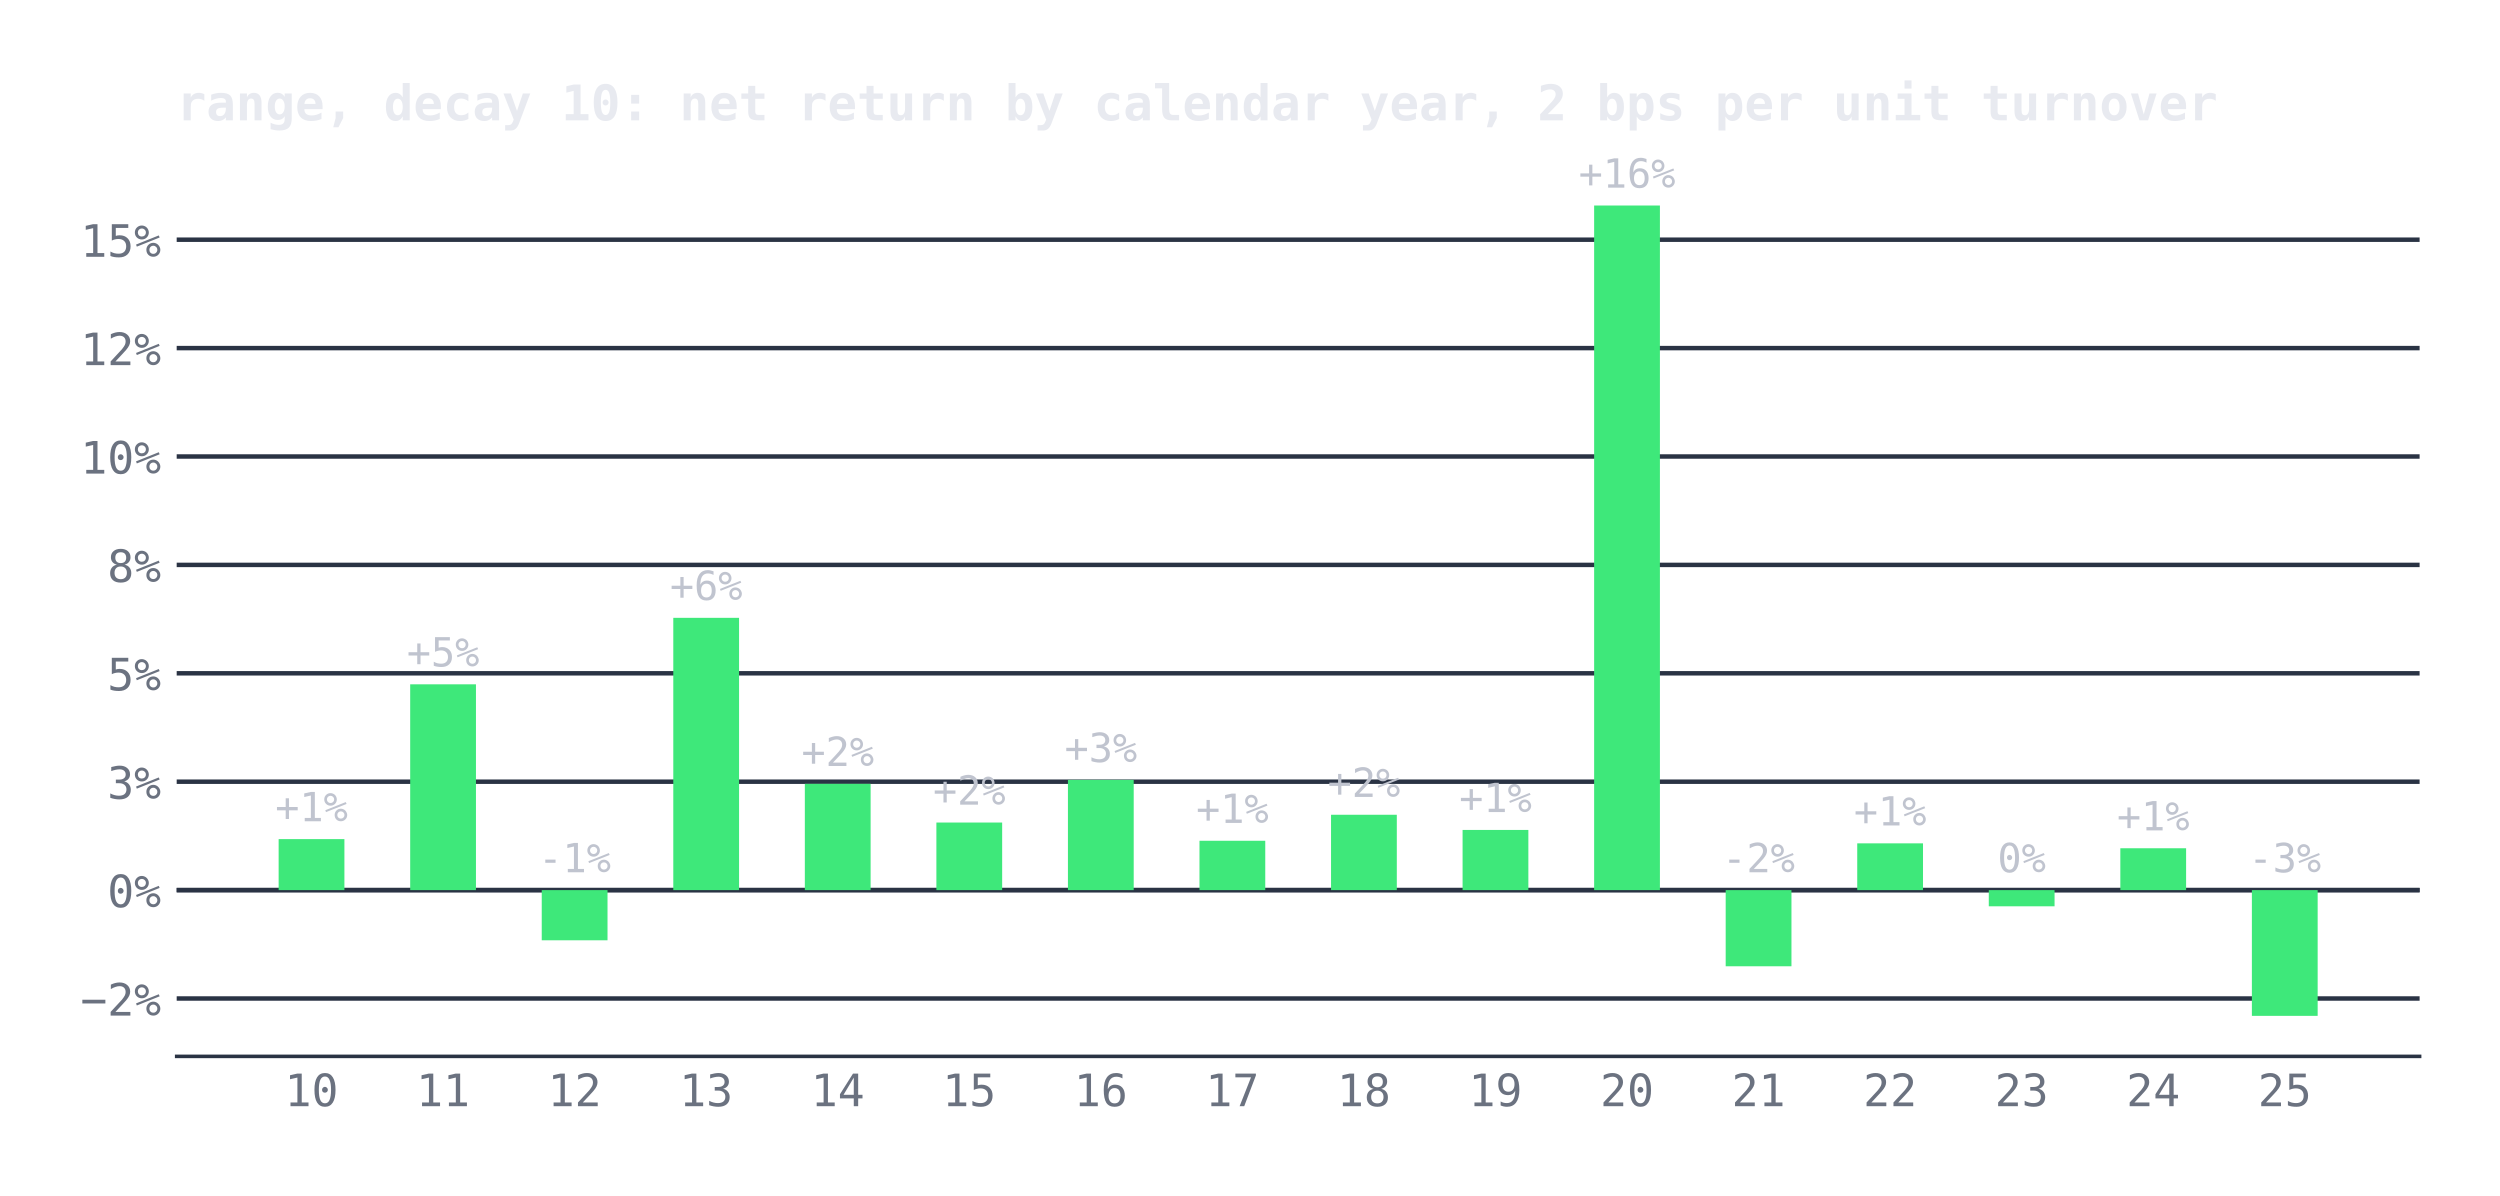
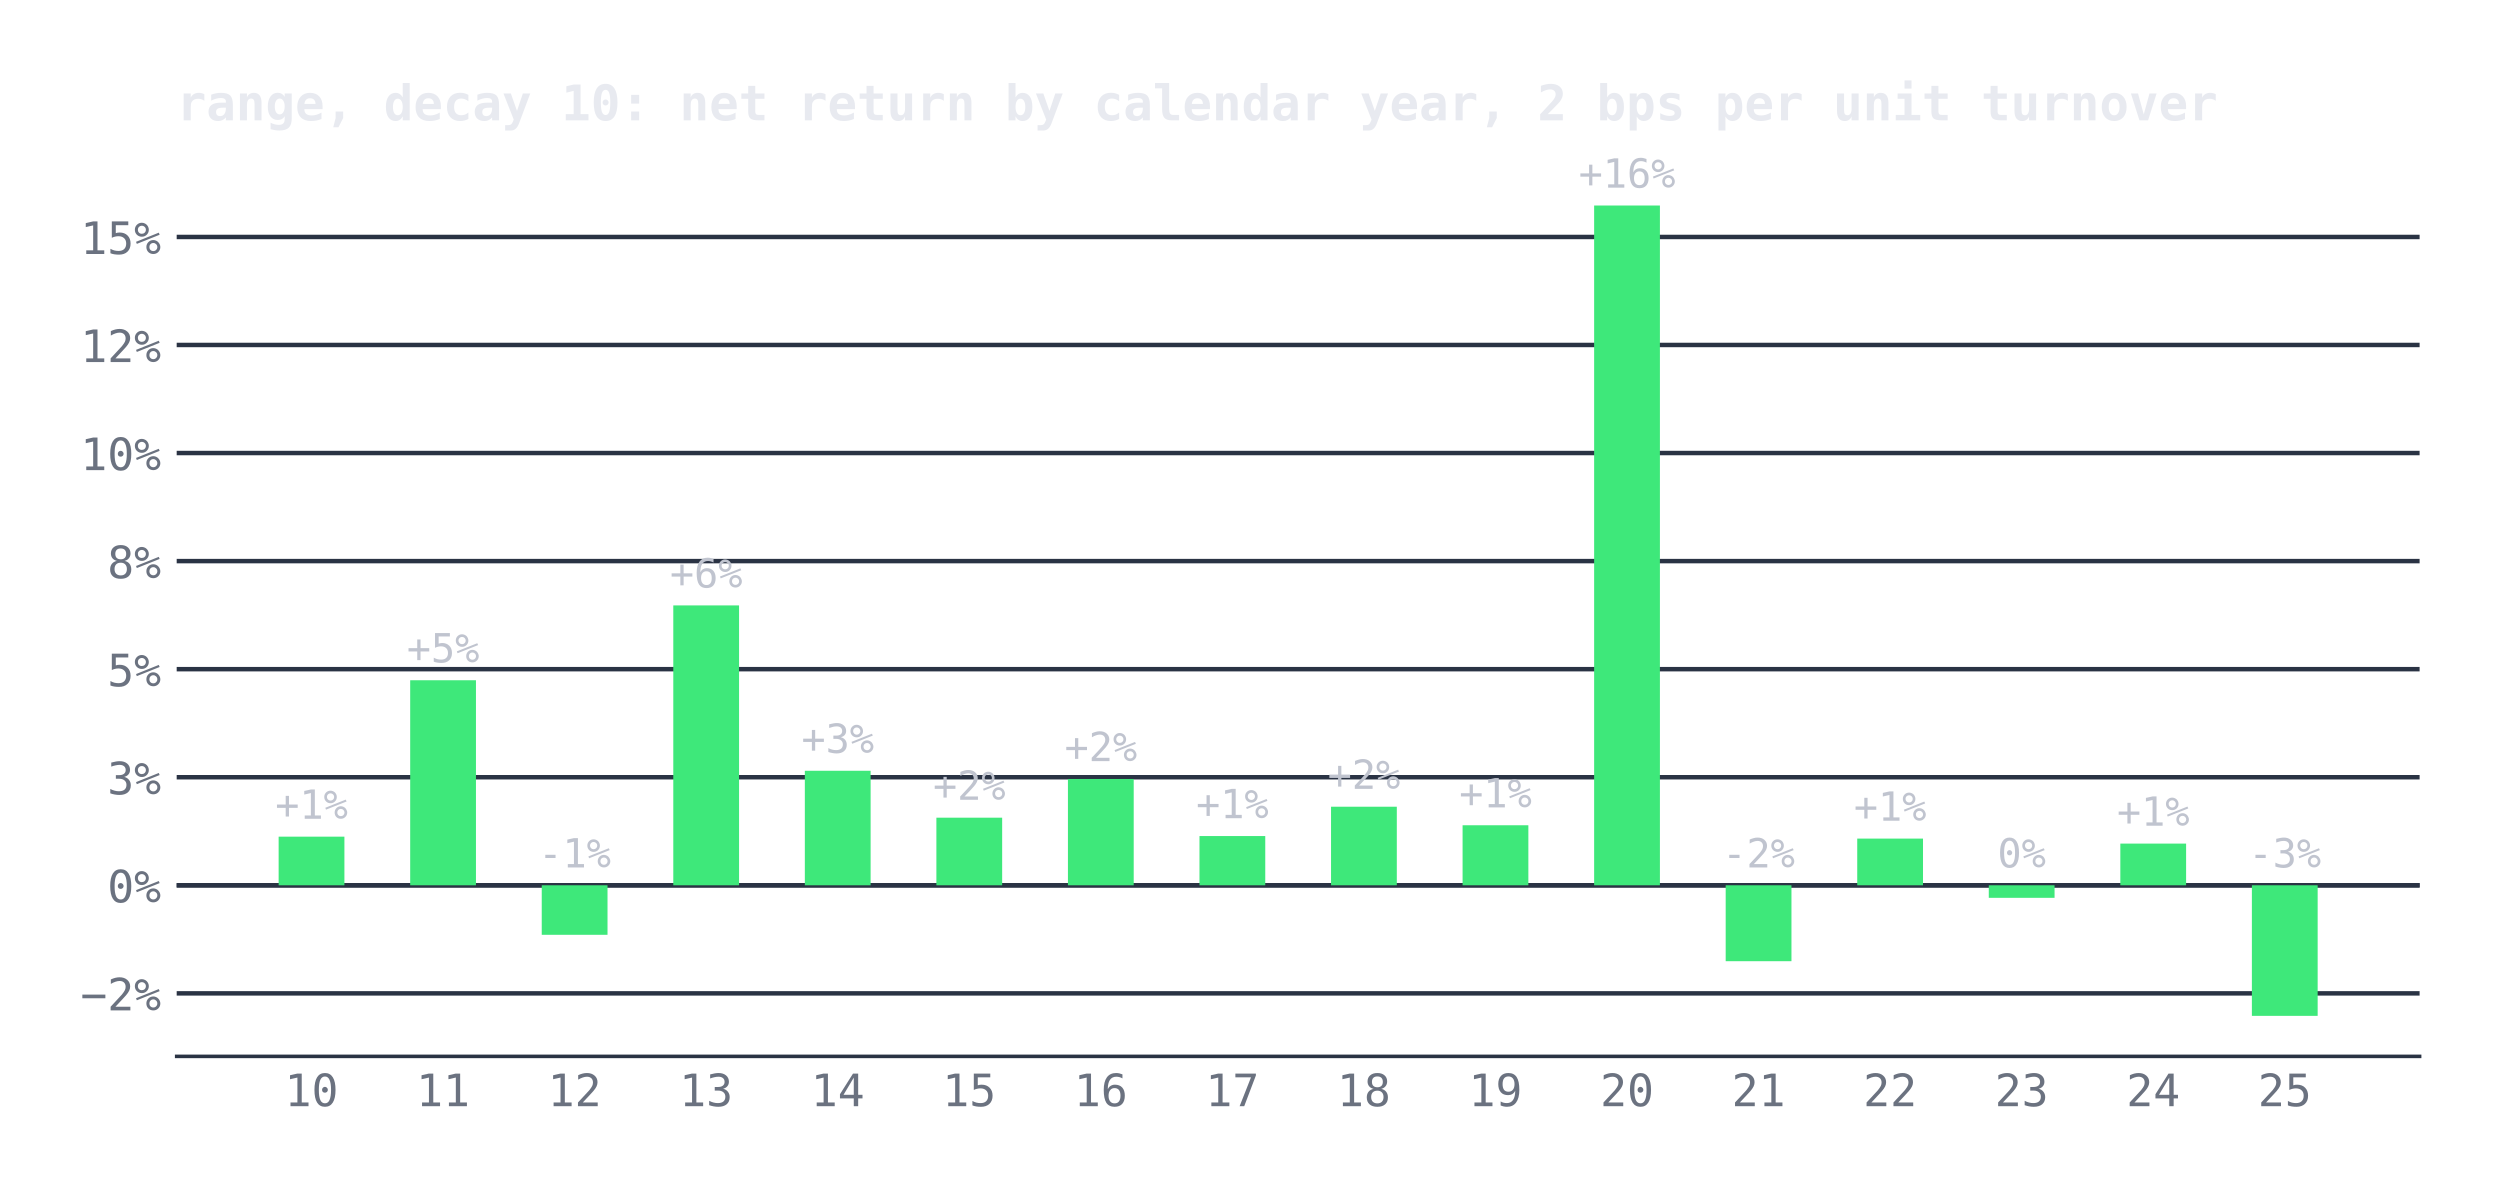
<svg xmlns="http://www.w3.org/2000/svg" width="559.761pt" height="267.758pt" viewBox="0 0 559.761 267.758" version="1.1">
  <defs>
    <style type="text/css">*{stroke-linejoin: round; stroke-linecap: butt}</style>
  </defs>
  <g id="figure_1">
    <g id="patch_1">
      <path d="M 0 267.758  L 559.761 267.758  L 559.761 0  L 0 0  L 0 267.758  z " style="fill: none" />
    </g>
    <g id="axes_1">
      <g id="patch_2">
        <path d="M 39.561 236.527  L 541.761 236.527  L 541.761 36.943  L 39.561 36.943  L 39.561 236.527  z " style="fill: none" />
      </g>
      <g id="matplotlib.axis_1">
        <g id="xtick_1">
          <g id="line2d_1" />
          <g id="text_1">
            <text style="font-size: 10px; font-family: 'IBM Plex Mono, DejaVu Sans Mono, monospace', monospace; text-anchor: middle; fill: #6b7280" x="69.752" y="247.678" transform="rotate(-0 69.75185 247.6782)">10</text>
          </g>
        </g>
        <g id="xtick_2">
          <g id="line2d_2" />
          <g id="text_2">
            <text style="font-size: 10px; font-family: 'IBM Plex Mono, DejaVu Sans Mono, monospace', monospace; text-anchor: middle; fill: #6b7280" x="99.206" y="247.678" transform="rotate(-0 99.20639 247.6782)">11</text>
          </g>
        </g>
        <g id="xtick_3">
          <g id="line2d_3" />
          <g id="text_3">
            <text style="font-size: 10px; font-family: 'IBM Plex Mono, DejaVu Sans Mono, monospace', monospace; text-anchor: middle; fill: #6b7280" x="128.661" y="247.678" transform="rotate(-0 128.6609 247.6782)">12</text>
          </g>
        </g>
        <g id="xtick_4">
          <g id="line2d_4" />
          <g id="text_4">
            <text style="font-size: 10px; font-family: 'IBM Plex Mono, DejaVu Sans Mono, monospace', monospace; text-anchor: middle; fill: #6b7280" x="158.115" y="247.678" transform="rotate(-0 158.1155 247.6782)">13</text>
          </g>
        </g>
        <g id="xtick_5">
          <g id="line2d_5" />
          <g id="text_5">
            <text style="font-size: 10px; font-family: 'IBM Plex Mono, DejaVu Sans Mono, monospace', monospace; text-anchor: middle; fill: #6b7280" x="187.57" y="247.678" transform="rotate(-0 187.57 247.6782)">14</text>
          </g>
        </g>
        <g id="xtick_6">
          <g id="line2d_6" />
          <g id="text_6">
            <text style="font-size: 10px; font-family: 'IBM Plex Mono, DejaVu Sans Mono, monospace', monospace; text-anchor: middle; fill: #6b7280" x="217.025" y="247.678" transform="rotate(-0 217.0246 247.6782)">15</text>
          </g>
        </g>
        <g id="xtick_7">
          <g id="line2d_7" />
          <g id="text_7">
            <text style="font-size: 10px; font-family: 'IBM Plex Mono, DejaVu Sans Mono, monospace', monospace; text-anchor: middle; fill: #6b7280" x="246.479" y="247.678" transform="rotate(-0 246.4791 247.6782)">16</text>
          </g>
        </g>
        <g id="xtick_8">
          <g id="line2d_8" />
          <g id="text_8">
            <text style="font-size: 10px; font-family: 'IBM Plex Mono, DejaVu Sans Mono, monospace', monospace; text-anchor: middle; fill: #6b7280" x="275.934" y="247.678" transform="rotate(-0 275.9337 247.6782)">17</text>
          </g>
        </g>
        <g id="xtick_9">
          <g id="line2d_9" />
          <g id="text_9">
            <text style="font-size: 10px; font-family: 'IBM Plex Mono, DejaVu Sans Mono, monospace', monospace; text-anchor: middle; fill: #6b7280" x="305.388" y="247.678" transform="rotate(-0 305.3882 247.6782)">18</text>
          </g>
        </g>
        <g id="xtick_10">
          <g id="line2d_10" />
          <g id="text_10">
            <text style="font-size: 10px; font-family: 'IBM Plex Mono, DejaVu Sans Mono, monospace', monospace; text-anchor: middle; fill: #6b7280" x="334.843" y="247.678" transform="rotate(-0 334.8428 247.6782)">19</text>
          </g>
        </g>
        <g id="xtick_11">
          <g id="line2d_11" />
          <g id="text_11">
            <text style="font-size: 10px; font-family: 'IBM Plex Mono, DejaVu Sans Mono, monospace', monospace; text-anchor: middle; fill: #6b7280" x="364.297" y="247.678" transform="rotate(-0 364.2973 247.6782)">20</text>
          </g>
        </g>
        <g id="xtick_12">
          <g id="line2d_12" />
          <g id="text_12">
            <text style="font-size: 10px; font-family: 'IBM Plex Mono, DejaVu Sans Mono, monospace', monospace; text-anchor: middle; fill: #6b7280" x="393.752" y="247.678" transform="rotate(-0 393.7518 247.6782)">21</text>
          </g>
        </g>
        <g id="xtick_13">
          <g id="line2d_13" />
          <g id="text_13">
            <text style="font-size: 10px; font-family: 'IBM Plex Mono, DejaVu Sans Mono, monospace', monospace; text-anchor: middle; fill: #6b7280" x="423.206" y="247.678" transform="rotate(-0 423.2064 247.6782)">22</text>
          </g>
        </g>
        <g id="xtick_14">
          <g id="line2d_14" />
          <g id="text_14">
            <text style="font-size: 10px; font-family: 'IBM Plex Mono, DejaVu Sans Mono, monospace', monospace; text-anchor: middle; fill: #6b7280" x="452.661" y="247.678" transform="rotate(-0 452.6609 247.6782)">23</text>
          </g>
        </g>
        <g id="xtick_15">
          <g id="line2d_15" />
          <g id="text_15">
            <text style="font-size: 10px; font-family: 'IBM Plex Mono, DejaVu Sans Mono, monospace', monospace; text-anchor: middle; fill: #6b7280" x="482.115" y="247.678" transform="rotate(-0 482.1155 247.6782)">24</text>
          </g>
        </g>
        <g id="xtick_16">
          <g id="line2d_16" />
          <g id="text_16">
            <text style="font-size: 10px; font-family: 'IBM Plex Mono, DejaVu Sans Mono, monospace', monospace; text-anchor: middle; fill: #6b7280" x="511.57" y="247.678" transform="rotate(-0 511.57 247.6782)">25</text>
          </g>
        </g>
      </g>
      <g id="matplotlib.axis_2">
        <g id="ytick_1">
          <g id="line2d_17">
-             <path d="M 39.561 223.572  L 541.761 223.572  " clip-path="url(#p3444dc5c8e)" style="fill: none; stroke: #2a3344; stroke-linecap: square" />
+             <path d="M 39.561 222.414  L 541.761 222.414  " clip-path="url(#p3ea7f9dc0f)" style="fill: none; stroke: #2a3344; stroke-linecap: square" />
          </g>
          <g id="line2d_18" />
          <g id="text_17">
-             <text style="font-size: 10px; font-family: 'IBM Plex Mono, DejaVu Sans Mono, monospace', monospace; text-anchor: end; fill: #6b7280" x="36.061" y="227.398" transform="rotate(-0 36.06094 227.3977)">−2%</text>
+             <text style="font-size: 10px; font-family: 'IBM Plex Mono, DejaVu Sans Mono, monospace', monospace; text-anchor: end; fill: #6b7280" x="36.061" y="226.24" transform="rotate(-0 36.06094 226.2402)">−2%</text>
          </g>
        </g>
        <g id="ytick_2">
          <g id="line2d_19">
-             <path d="M 39.561 199.3  L 541.761 199.3  " clip-path="url(#p3444dc5c8e)" style="fill: none; stroke: #2a3344; stroke-linecap: square" />
+             <path d="M 39.561 198.22  L 541.761 198.22  " clip-path="url(#p3ea7f9dc0f)" style="fill: none; stroke: #2a3344; stroke-linecap: square" />
          </g>
          <g id="line2d_20" />
          <g id="text_18">
-             <text style="font-size: 10px; font-family: 'IBM Plex Mono, DejaVu Sans Mono, monospace', monospace; text-anchor: end; fill: #6b7280" x="36.061" y="203.125" transform="rotate(-0 36.06094 203.1254)">0%</text>
+             <text style="font-size: 10px; font-family: 'IBM Plex Mono, DejaVu Sans Mono, monospace', monospace; text-anchor: end; fill: #6b7280" x="36.061" y="202.045" transform="rotate(-0 36.06094 202.0454)">0%</text>
          </g>
        </g>
        <g id="ytick_3">
          <g id="line2d_21">
-             <path d="M 39.561 175.027  L 541.761 175.027  " clip-path="url(#p3444dc5c8e)" style="fill: none; stroke: #2a3344; stroke-linecap: square" />
+             <path d="M 39.561 174.025  L 541.761 174.025  " clip-path="url(#p3ea7f9dc0f)" style="fill: none; stroke: #2a3344; stroke-linecap: square" />
          </g>
          <g id="line2d_22" />
          <g id="text_19">
-             <text style="font-size: 10px; font-family: 'IBM Plex Mono, DejaVu Sans Mono, monospace', monospace; text-anchor: end; fill: #6b7280" x="36.061" y="178.853" transform="rotate(-0 36.06094 178.8532)">3%</text>
+             <text style="font-size: 10px; font-family: 'IBM Plex Mono, DejaVu Sans Mono, monospace', monospace; text-anchor: end; fill: #6b7280" x="36.061" y="177.851" transform="rotate(-0 36.06094 177.8506)">3%</text>
          </g>
        </g>
        <g id="ytick_4">
          <g id="line2d_23">
-             <path d="M 39.561 150.755  L 541.761 150.755  " clip-path="url(#p3444dc5c8e)" style="fill: none; stroke: #2a3344; stroke-linecap: square" />
+             <path d="M 39.561 149.83  L 541.761 149.83  " clip-path="url(#p3ea7f9dc0f)" style="fill: none; stroke: #2a3344; stroke-linecap: square" />
          </g>
          <g id="line2d_24" />
          <g id="text_20">
-             <text style="font-size: 10px; font-family: 'IBM Plex Mono, DejaVu Sans Mono, monospace', monospace; text-anchor: end; fill: #6b7280" x="36.061" y="154.581" transform="rotate(-0 36.06094 154.5809)">5%</text>
+             <text style="font-size: 10px; font-family: 'IBM Plex Mono, DejaVu Sans Mono, monospace', monospace; text-anchor: end; fill: #6b7280" x="36.061" y="153.656" transform="rotate(-0 36.06094 153.6558)">5%</text>
          </g>
        </g>
        <g id="ytick_5">
          <g id="line2d_25">
-             <path d="M 39.561 126.483  L 541.761 126.483  " clip-path="url(#p3444dc5c8e)" style="fill: none; stroke: #2a3344; stroke-linecap: square" />
+             <path d="M 39.561 125.635  L 541.761 125.635  " clip-path="url(#p3ea7f9dc0f)" style="fill: none; stroke: #2a3344; stroke-linecap: square" />
          </g>
          <g id="line2d_26" />
          <g id="text_21">
-             <text style="font-size: 10px; font-family: 'IBM Plex Mono, DejaVu Sans Mono, monospace', monospace; text-anchor: end; fill: #6b7280" x="36.061" y="130.309" transform="rotate(-0 36.06094 130.3087)">8%</text>
+             <text style="font-size: 10px; font-family: 'IBM Plex Mono, DejaVu Sans Mono, monospace', monospace; text-anchor: end; fill: #6b7280" x="36.061" y="129.461" transform="rotate(-0 36.06094 129.461)">8%</text>
          </g>
        </g>
        <g id="ytick_6">
          <g id="line2d_27">
-             <path d="M 39.561 102.211  L 541.761 102.211  " clip-path="url(#p3444dc5c8e)" style="fill: none; stroke: #2a3344; stroke-linecap: square" />
+             <path d="M 39.561 101.44  L 541.761 101.44  " clip-path="url(#p3ea7f9dc0f)" style="fill: none; stroke: #2a3344; stroke-linecap: square" />
          </g>
          <g id="line2d_28" />
          <g id="text_22">
-             <text style="font-size: 10px; font-family: 'IBM Plex Mono, DejaVu Sans Mono, monospace', monospace; text-anchor: end; fill: #6b7280" x="36.061" y="106.036" transform="rotate(-0 36.06094 106.0364)">10%</text>
+             <text style="font-size: 10px; font-family: 'IBM Plex Mono, DejaVu Sans Mono, monospace', monospace; text-anchor: end; fill: #6b7280" x="36.061" y="105.266" transform="rotate(-0 36.06094 105.2662)">10%</text>
          </g>
        </g>
        <g id="ytick_7">
          <g id="line2d_29">
-             <path d="M 39.561 77.938  L 541.761 77.938  " clip-path="url(#p3444dc5c8e)" style="fill: none; stroke: #2a3344; stroke-linecap: square" />
+             <path d="M 39.561 77.246  L 541.761 77.246  " clip-path="url(#p3ea7f9dc0f)" style="fill: none; stroke: #2a3344; stroke-linecap: square" />
          </g>
          <g id="line2d_30" />
          <g id="text_23">
-             <text style="font-size: 10px; font-family: 'IBM Plex Mono, DejaVu Sans Mono, monospace', monospace; text-anchor: end; fill: #6b7280" x="36.061" y="81.764" transform="rotate(-0 36.06094 81.76415)">12%</text>
+             <text style="font-size: 10px; font-family: 'IBM Plex Mono, DejaVu Sans Mono, monospace', monospace; text-anchor: end; fill: #6b7280" x="36.061" y="81.071" transform="rotate(-0 36.06094 81.07134)">12%</text>
          </g>
        </g>
        <g id="ytick_8">
          <g id="line2d_31">
-             <path d="M 39.561 53.666  L 541.761 53.666  " clip-path="url(#p3444dc5c8e)" style="fill: none; stroke: #2a3344; stroke-linecap: square" />
+             <path d="M 39.561 53.051  L 541.761 53.051  " clip-path="url(#p3ea7f9dc0f)" style="fill: none; stroke: #2a3344; stroke-linecap: square" />
          </g>
          <g id="line2d_32" />
          <g id="text_24">
-             <text style="font-size: 10px; font-family: 'IBM Plex Mono, DejaVu Sans Mono, monospace', monospace; text-anchor: end; fill: #6b7280" x="36.061" y="57.492" transform="rotate(-0 36.06094 57.49189)">15%</text>
+             <text style="font-size: 10px; font-family: 'IBM Plex Mono, DejaVu Sans Mono, monospace', monospace; text-anchor: end; fill: #6b7280" x="36.061" y="56.877" transform="rotate(-0 36.06094 56.87653)">15%</text>
          </g>
        </g>
      </g>
      <g id="line2d_33">
-         <path d="M 39.561 199.3  L 541.761 199.3  " clip-path="url(#p3444dc5c8e)" style="fill: none; stroke: #2a3344; stroke-linecap: square" />
+         <path d="M 39.561 198.22  L 541.761 198.22  " clip-path="url(#p3ea7f9dc0f)" style="fill: none; stroke: #2a3344; stroke-linecap: square" />
      </g>
      <g id="patch_3">
        <path d="M 39.561 236.527  L 541.761 236.527  " style="fill: none; stroke: #2a3344; stroke-width: 0.8; stroke-linejoin: miter; stroke-linecap: square" />
      </g>
      <g id="patch_4">
-         <path d="M 62.388 199.3  L 77.115 199.3  L 77.115 187.88  L 62.388 187.88  z " clip-path="url(#p3444dc5c8e)" style="fill: #3ee87a" />
+         <path d="M 62.388 198.22  L 77.115 198.22  L 77.115 187.332  L 62.388 187.332  z " clip-path="url(#p3ea7f9dc0f)" style="fill: #3ee87a" />
      </g>
      <g id="patch_5">
-         <path d="M 91.843 199.3  L 106.57 199.3  L 106.57 153.222  L 91.843 153.222  z " clip-path="url(#p3444dc5c8e)" style="fill: #3ee87a" />
+         <path d="M 91.843 198.22  L 106.57 198.22  L 106.57 152.31  L 91.843 152.31  z " clip-path="url(#p3ea7f9dc0f)" style="fill: #3ee87a" />
      </g>
      <g id="patch_6">
-         <path d="M 121.297 199.3  L 136.025 199.3  L 136.025 210.535  L 121.297 210.535  z " clip-path="url(#p3444dc5c8e)" style="fill: #3ee87a" />
+         <path d="M 121.297 198.22  L 136.025 198.22  L 136.025 209.307  L 121.297 209.307  z " clip-path="url(#p3ea7f9dc0f)" style="fill: #3ee87a" />
      </g>
      <g id="patch_7">
-         <path d="M 150.752 199.3  L 165.479 199.3  L 165.479 138.336  L 150.752 138.336  z " clip-path="url(#p3444dc5c8e)" style="fill: #3ee87a" />
+         <path d="M 150.752 198.22  L 165.479 198.22  L 165.479 135.554  L 150.752 135.554  z " clip-path="url(#p3ea7f9dc0f)" style="fill: #3ee87a" />
      </g>
      <g id="patch_8">
-         <path d="M 180.206 199.3  L 194.934 199.3  L 194.934 175.502  L 180.206 175.502  z " clip-path="url(#p3444dc5c8e)" style="fill: #3ee87a" />
+         <path d="M 180.206 198.22  L 194.934 198.22  L 194.934 172.579  L 180.206 172.579  z " clip-path="url(#p3ea7f9dc0f)" style="fill: #3ee87a" />
      </g>
      <g id="patch_9">
-         <path d="M 209.661 199.3  L 224.388 199.3  L 224.388 184.169  L 209.661 184.169  z " clip-path="url(#p3444dc5c8e)" style="fill: #3ee87a" />
+         <path d="M 209.661 198.22  L 224.388 198.22  L 224.388 183.084  L 209.661 183.084  z " clip-path="url(#p3ea7f9dc0f)" style="fill: #3ee87a" />
      </g>
      <g id="patch_10">
-         <path d="M 239.115 199.3  L 253.843 199.3  L 253.843 174.627  L 239.115 174.627  z " clip-path="url(#p3444dc5c8e)" style="fill: #3ee87a" />
+         <path d="M 239.115 198.22  L 253.843 198.22  L 253.843 174.418  L 239.115 174.418  z " clip-path="url(#p3ea7f9dc0f)" style="fill: #3ee87a" />
      </g>
      <g id="patch_11">
-         <path d="M 268.57 199.3  L 283.297 199.3  L 283.297 188.251  L 268.57 188.251  z " clip-path="url(#p3444dc5c8e)" style="fill: #3ee87a" />
+         <path d="M 268.57 198.22  L 283.297 198.22  L 283.297 187.195  L 268.57 187.195  z " clip-path="url(#p3ea7f9dc0f)" style="fill: #3ee87a" />
      </g>
      <g id="patch_12">
-         <path d="M 298.025 199.3  L 312.752 199.3  L 312.752 182.429  L 298.025 182.429  z " clip-path="url(#p3444dc5c8e)" style="fill: #3ee87a" />
+         <path d="M 298.025 198.22  L 312.752 198.22  L 312.752 180.628  L 298.025 180.628  z " clip-path="url(#p3ea7f9dc0f)" style="fill: #3ee87a" />
      </g>
      <g id="patch_13">
-         <path d="M 327.479 199.3  L 342.206 199.3  L 342.206 185.827  L 327.479 185.827  z " clip-path="url(#p3444dc5c8e)" style="fill: #3ee87a" />
+         <path d="M 327.479 198.22  L 342.206 198.22  L 342.206 184.779  L 327.479 184.779  z " clip-path="url(#p3ea7f9dc0f)" style="fill: #3ee87a" />
      </g>
      <g id="patch_14">
-         <path d="M 356.934 199.3  L 371.661 199.3  L 371.661 46.015  L 356.934 46.015  z " clip-path="url(#p3444dc5c8e)" style="fill: #3ee87a" />
+         <path d="M 356.934 198.22  L 371.661 198.22  L 371.661 46.015  L 356.934 46.015  z " clip-path="url(#p3ea7f9dc0f)" style="fill: #3ee87a" />
      </g>
      <g id="patch_15">
-         <path d="M 386.388 199.3  L 401.115 199.3  L 401.115 216.353  L 386.388 216.353  z " clip-path="url(#p3444dc5c8e)" style="fill: #3ee87a" />
+         <path d="M 386.388 198.22  L 401.115 198.22  L 401.115 215.216  L 386.388 215.216  z " clip-path="url(#p3ea7f9dc0f)" style="fill: #3ee87a" />
      </g>
      <g id="patch_16">
-         <path d="M 415.843 199.3  L 430.57 199.3  L 430.57 188.829  L 415.843 188.829  z " clip-path="url(#p3444dc5c8e)" style="fill: #3ee87a" />
+         <path d="M 415.843 198.22  L 430.57 198.22  L 430.57 187.765  L 415.843 187.765  z " clip-path="url(#p3ea7f9dc0f)" style="fill: #3ee87a" />
      </g>
      <g id="patch_17">
-         <path d="M 445.297 199.3  L 460.025 199.3  L 460.025 202.925  L 445.297 202.925  z " clip-path="url(#p3444dc5c8e)" style="fill: #3ee87a" />
+         <path d="M 445.297 198.22  L 460.025 198.22  L 460.025 201.028  L 445.297 201.028  z " clip-path="url(#p3ea7f9dc0f)" style="fill: #3ee87a" />
      </g>
      <g id="patch_18">
-         <path d="M 474.752 199.3  L 489.479 199.3  L 489.479 189.929  L 474.752 189.929  z " clip-path="url(#p3444dc5c8e)" style="fill: #3ee87a" />
+         <path d="M 474.752 198.22  L 489.479 198.22  L 489.479 188.884  L 474.752 188.884  z " clip-path="url(#p3ea7f9dc0f)" style="fill: #3ee87a" />
      </g>
      <g id="patch_19">
-         <path d="M 504.206 199.3  L 518.934 199.3  L 518.934 227.455  L 504.206 227.455  z " clip-path="url(#p3444dc5c8e)" style="fill: #3ee87a" />
+         <path d="M 504.206 198.22  L 518.934 198.22  L 518.934 227.455  L 504.206 227.455  z " clip-path="url(#p3ea7f9dc0f)" style="fill: #3ee87a" />
      </g>
      <g id="text_25">
-         <text style="font-size: 9px; font-family: 'IBM Plex Mono, DejaVu Sans Mono, monospace', monospace; text-anchor: middle; fill: #c0c4cf" x="69.752" y="183.88" transform="rotate(-0 69.75185 183.8802)">+1%</text>
+         <text style="font-size: 9px; font-family: 'IBM Plex Mono, DejaVu Sans Mono, monospace', monospace; text-anchor: middle; fill: #c0c4cf" x="69.752" y="183.332" transform="rotate(-0 69.75185 183.3324)">+1%</text>
      </g>
      <g id="text_26">
-         <text style="font-size: 9px; font-family: 'IBM Plex Mono, DejaVu Sans Mono, monospace', monospace; text-anchor: middle; fill: #c0c4cf" x="99.206" y="149.222" transform="rotate(-0 99.20639 149.2217)">+5%</text>
+         <text style="font-size: 9px; font-family: 'IBM Plex Mono, DejaVu Sans Mono, monospace', monospace; text-anchor: middle; fill: #c0c4cf" x="99.206" y="148.31" transform="rotate(-0 99.20639 148.3101)">+5%</text>
      </g>
      <g id="text_27">
-         <text style="font-size: 9px; font-family: 'IBM Plex Mono, DejaVu Sans Mono, monospace', monospace; text-anchor: middle; fill: #c0c4cf" x="128.661" y="195.3" transform="rotate(-0 128.6609 195.2996)">-1%</text>
+         <text style="font-size: 9px; font-family: 'IBM Plex Mono, DejaVu Sans Mono, monospace', monospace; text-anchor: middle; fill: #c0c4cf" x="128.661" y="194.22" transform="rotate(-0 128.6609 194.2196)">-1%</text>
      </g>
      <g id="text_28">
-         <text style="font-size: 9px; font-family: 'IBM Plex Mono, DejaVu Sans Mono, monospace', monospace; text-anchor: middle; fill: #c0c4cf" x="158.115" y="134.336" transform="rotate(-0 158.1155 134.3365)">+6%</text>
+         <text style="font-size: 9px; font-family: 'IBM Plex Mono, DejaVu Sans Mono, monospace', monospace; text-anchor: middle; fill: #c0c4cf" x="158.115" y="131.554" transform="rotate(-0 158.1155 131.5535)">+6%</text>
      </g>
      <g id="text_29">
-         <text style="font-size: 9px; font-family: 'IBM Plex Mono, DejaVu Sans Mono, monospace', monospace; text-anchor: middle; fill: #c0c4cf" x="187.57" y="171.502" transform="rotate(-0 187.57 171.5016)">+2%</text>
+         <text style="font-size: 9px; font-family: 'IBM Plex Mono, DejaVu Sans Mono, monospace', monospace; text-anchor: middle; fill: #c0c4cf" x="187.57" y="168.579" transform="rotate(-0 187.57 168.5788)">+3%</text>
      </g>
      <g id="text_30">
-         <text style="font-size: 9px; font-family: 'IBM Plex Mono, DejaVu Sans Mono, monospace', monospace; text-anchor: middle; fill: #c0c4cf" x="217.025" y="180.169" transform="rotate(-0 217.0246 180.1692)">+2%</text>
+         <text style="font-size: 9px; font-family: 'IBM Plex Mono, DejaVu Sans Mono, monospace', monospace; text-anchor: middle; fill: #c0c4cf" x="217.025" y="179.084" transform="rotate(-0 217.0246 179.0843)">+2%</text>
      </g>
      <g id="text_31">
-         <text style="font-size: 9px; font-family: 'IBM Plex Mono, DejaVu Sans Mono, monospace', monospace; text-anchor: middle; fill: #c0c4cf" x="246.479" y="170.627" transform="rotate(-0 246.4791 170.6274)">+3%</text>
+         <text style="font-size: 9px; font-family: 'IBM Plex Mono, DejaVu Sans Mono, monospace', monospace; text-anchor: middle; fill: #c0c4cf" x="246.479" y="170.418" transform="rotate(-0 246.4791 170.4182)">+2%</text>
      </g>
      <g id="text_32">
-         <text style="font-size: 9px; font-family: 'IBM Plex Mono, DejaVu Sans Mono, monospace', monospace; text-anchor: middle; fill: #c0c4cf" x="275.934" y="184.251" transform="rotate(-0 275.9337 184.2511)">+1%</text>
+         <text style="font-size: 9px; font-family: 'IBM Plex Mono, DejaVu Sans Mono, monospace', monospace; text-anchor: middle; fill: #c0c4cf" x="275.934" y="183.195" transform="rotate(-0 275.9337 183.1949)">+1%</text>
      </g>
      <g id="text_33">
-         <text style="font-size: 9px; font-family: 'IBM Plex Mono, DejaVu Sans Mono, monospace', monospace; text-anchor: middle; fill: #c0c4cf" x="305.388" y="178.429" transform="rotate(-0 305.3882 178.4289)">+2%</text>
+         <text style="font-size: 9px; font-family: 'IBM Plex Mono, DejaVu Sans Mono, monospace', monospace; text-anchor: middle; fill: #c0c4cf" x="305.388" y="176.628" transform="rotate(-0 305.3882 176.628)">+2%</text>
      </g>
      <g id="text_34">
-         <text style="font-size: 9px; font-family: 'IBM Plex Mono, DejaVu Sans Mono, monospace', monospace; text-anchor: middle; fill: #c0c4cf" x="334.843" y="181.827" transform="rotate(-0 334.8428 181.8265)">+1%</text>
+         <text style="font-size: 9px; font-family: 'IBM Plex Mono, DejaVu Sans Mono, monospace', monospace; text-anchor: middle; fill: #c0c4cf" x="334.843" y="180.779" transform="rotate(-0 334.8428 180.7789)">+1%</text>
      </g>
      <g id="text_35">
        <text style="font-size: 9px; font-family: 'IBM Plex Mono, DejaVu Sans Mono, monospace', monospace; text-anchor: middle; fill: #c0c4cf" x="364.297" y="42.015" transform="rotate(-0 364.2973 42.01466)">+16%</text>
      </g>
      <g id="text_36">
-         <text style="font-size: 9px; font-family: 'IBM Plex Mono, DejaVu Sans Mono, monospace', monospace; text-anchor: middle; fill: #c0c4cf" x="393.752" y="195.3" transform="rotate(-0 393.7518 195.2996)">-2%</text>
+         <text style="font-size: 9px; font-family: 'IBM Plex Mono, DejaVu Sans Mono, monospace', monospace; text-anchor: middle; fill: #c0c4cf" x="393.752" y="194.22" transform="rotate(-0 393.7518 194.2196)">-2%</text>
      </g>
      <g id="text_37">
-         <text style="font-size: 9px; font-family: 'IBM Plex Mono, DejaVu Sans Mono, monospace', monospace; text-anchor: middle; fill: #c0c4cf" x="423.206" y="184.829" transform="rotate(-0 423.2064 184.8293)">+1%</text>
+         <text style="font-size: 9px; font-family: 'IBM Plex Mono, DejaVu Sans Mono, monospace', monospace; text-anchor: middle; fill: #c0c4cf" x="423.206" y="183.765" transform="rotate(-0 423.2064 183.7654)">+1%</text>
      </g>
      <g id="text_38">
-         <text style="font-size: 9px; font-family: 'IBM Plex Mono, DejaVu Sans Mono, monospace', monospace; text-anchor: middle; fill: #c0c4cf" x="452.661" y="195.3" transform="rotate(-0 452.6609 195.2996)">0%</text>
+         <text style="font-size: 9px; font-family: 'IBM Plex Mono, DejaVu Sans Mono, monospace', monospace; text-anchor: middle; fill: #c0c4cf" x="452.661" y="194.22" transform="rotate(-0 452.6609 194.2196)">0%</text>
      </g>
      <g id="text_39">
-         <text style="font-size: 9px; font-family: 'IBM Plex Mono, DejaVu Sans Mono, monospace', monospace; text-anchor: middle; fill: #c0c4cf" x="482.115" y="185.929" transform="rotate(-0 482.1155 185.9293)">+1%</text>
+         <text style="font-size: 9px; font-family: 'IBM Plex Mono, DejaVu Sans Mono, monospace', monospace; text-anchor: middle; fill: #c0c4cf" x="482.115" y="184.884" transform="rotate(-0 482.1155 184.8841)">+1%</text>
      </g>
      <g id="text_40">
-         <text style="font-size: 9px; font-family: 'IBM Plex Mono, DejaVu Sans Mono, monospace', monospace; text-anchor: middle; fill: #c0c4cf" x="511.57" y="195.3" transform="rotate(-0 511.57 195.2996)">-3%</text>
+         <text style="font-size: 9px; font-family: 'IBM Plex Mono, DejaVu Sans Mono, monospace', monospace; text-anchor: middle; fill: #c0c4cf" x="511.57" y="194.22" transform="rotate(-0 511.57 194.2196)">-3%</text>
      </g>
      <g id="text_41">
        <text style="font-weight: 700; font-size: 11px; font-family: 'IBM Plex Mono, DejaVu Sans Mono, monospace', monospace; text-anchor: start; fill: #e8eaf0" x="39.561" y="26.943" transform="rotate(-0 39.56094 26.94266)">range, decay 10: net return by calendar year, 2 bps per unit turnover</text>
      </g>
    </g>
  </g>
  <defs>
-     <clipPath id="p3444dc5c8e">
+     <clipPath id="p3ea7f9dc0f">
      <rect x="39.561" y="36.943" width="502.2" height="199.584" />
    </clipPath>
  </defs>
</svg>
